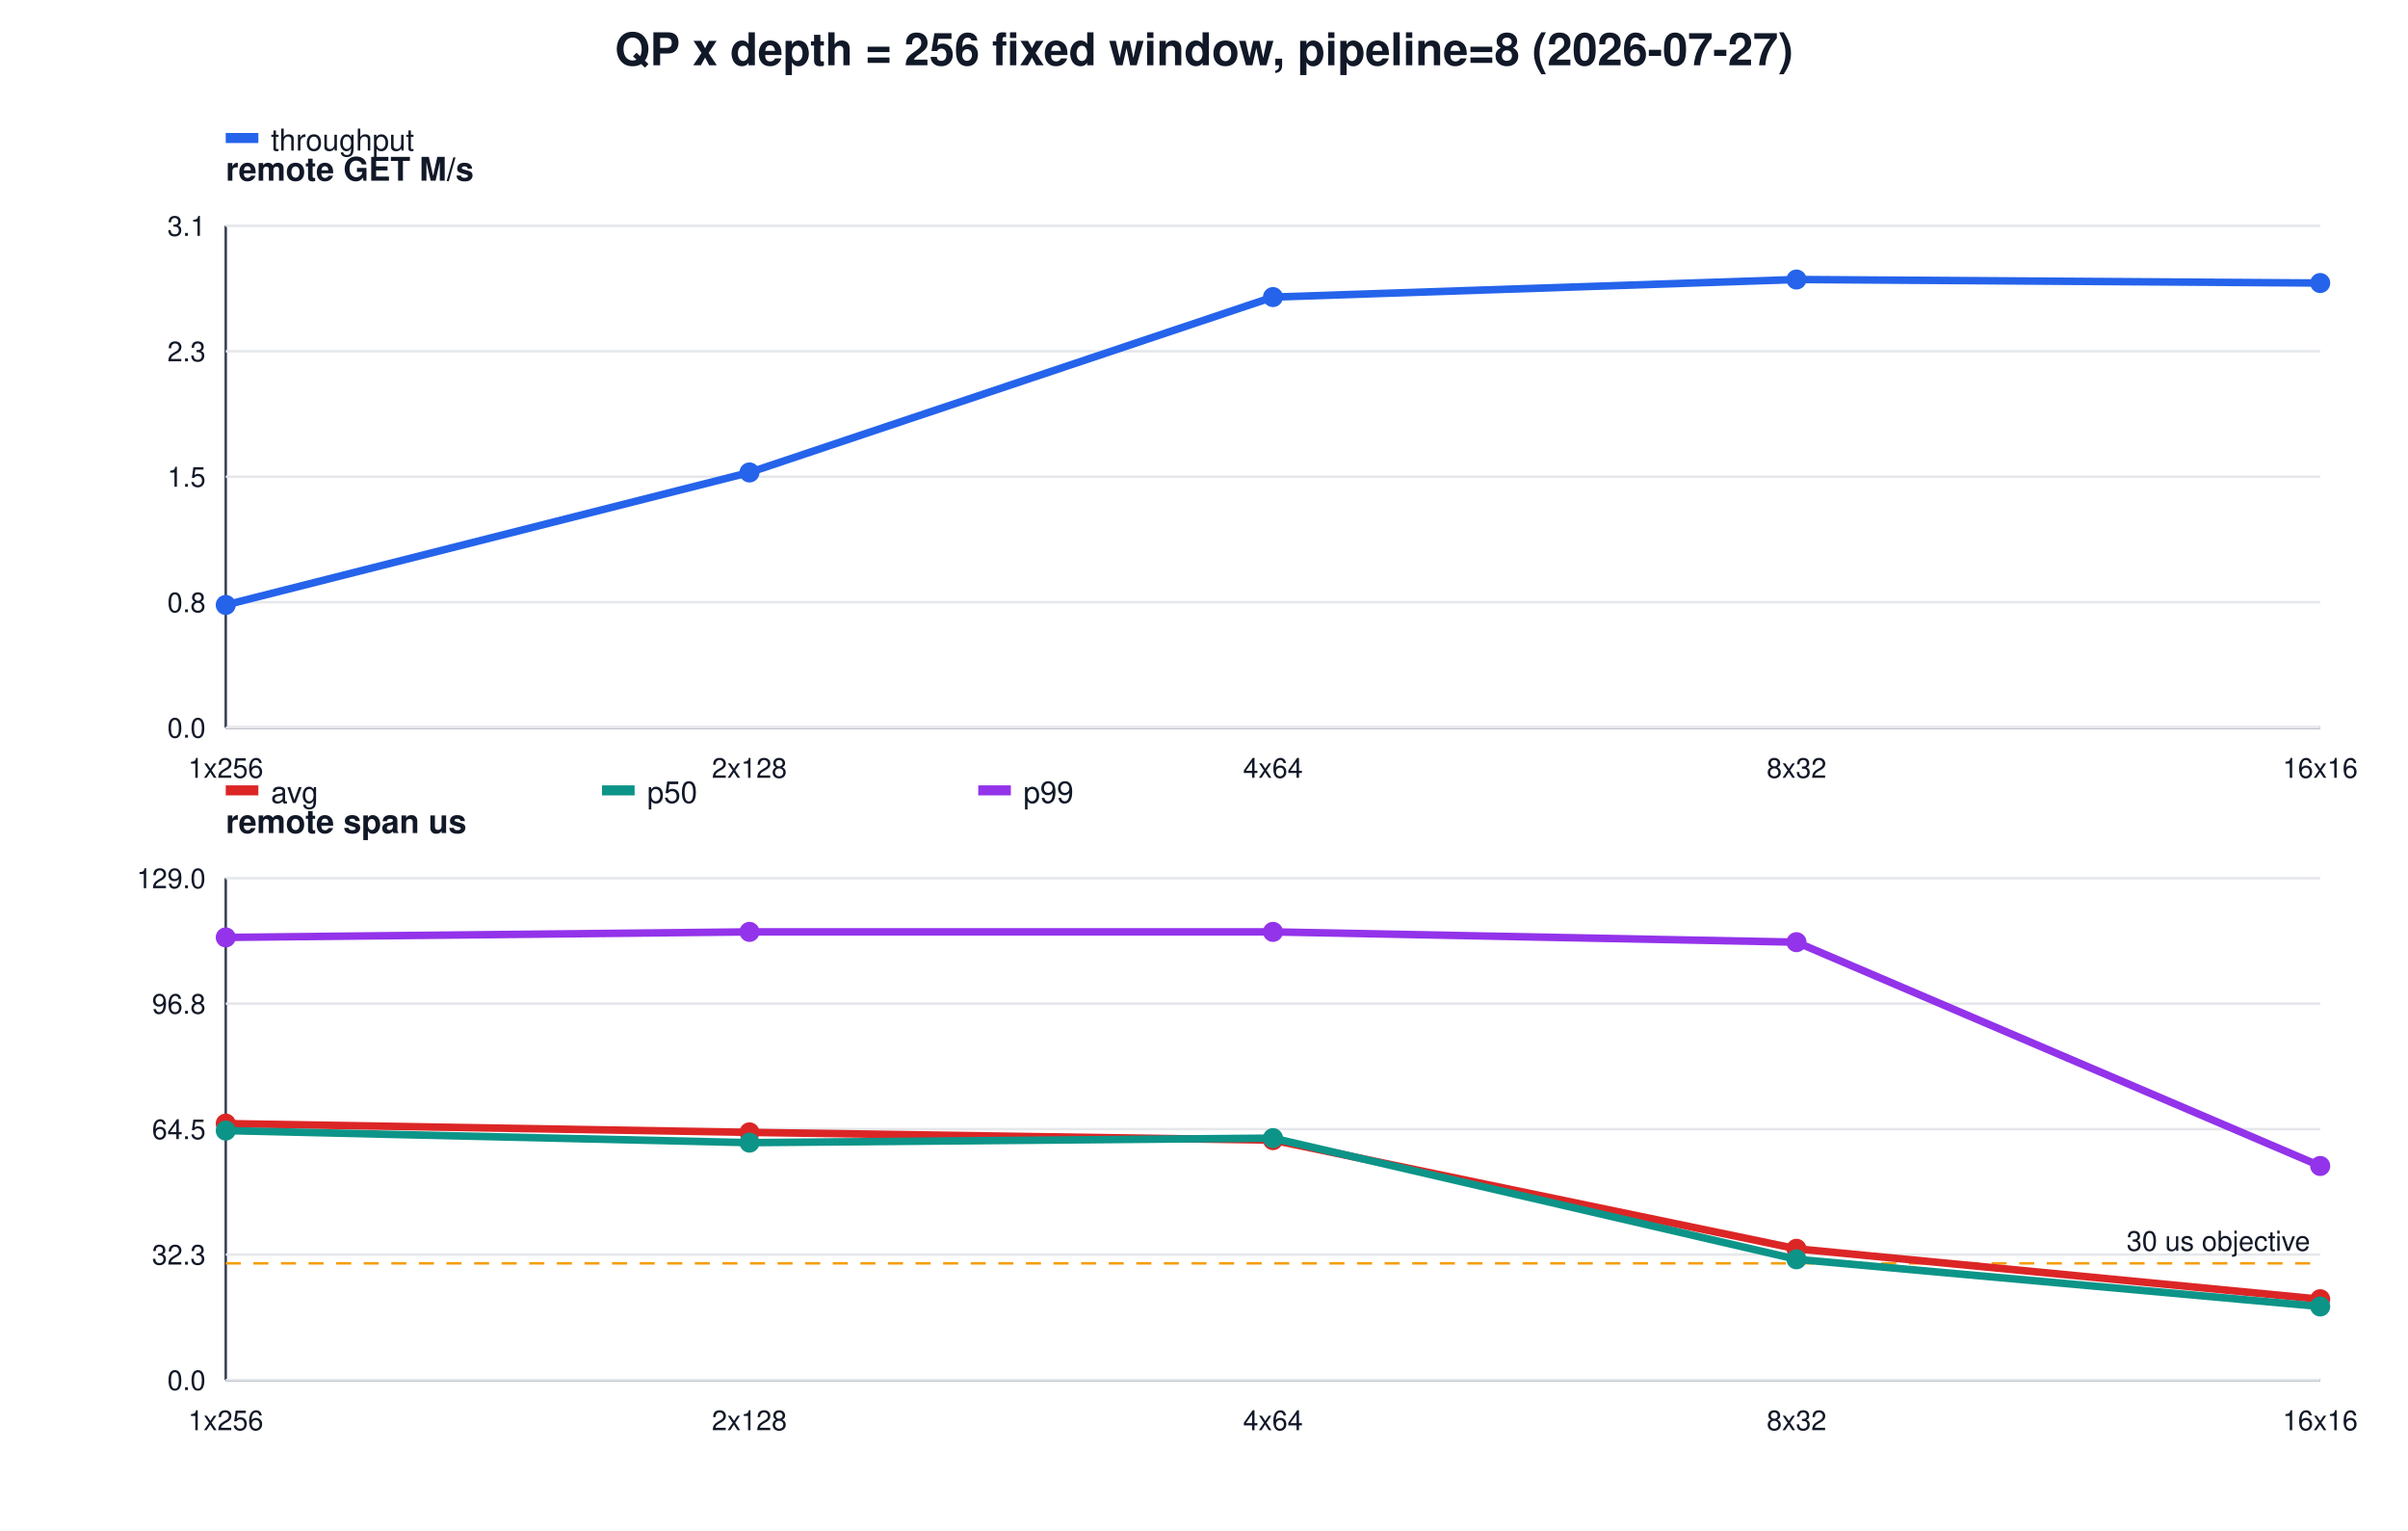
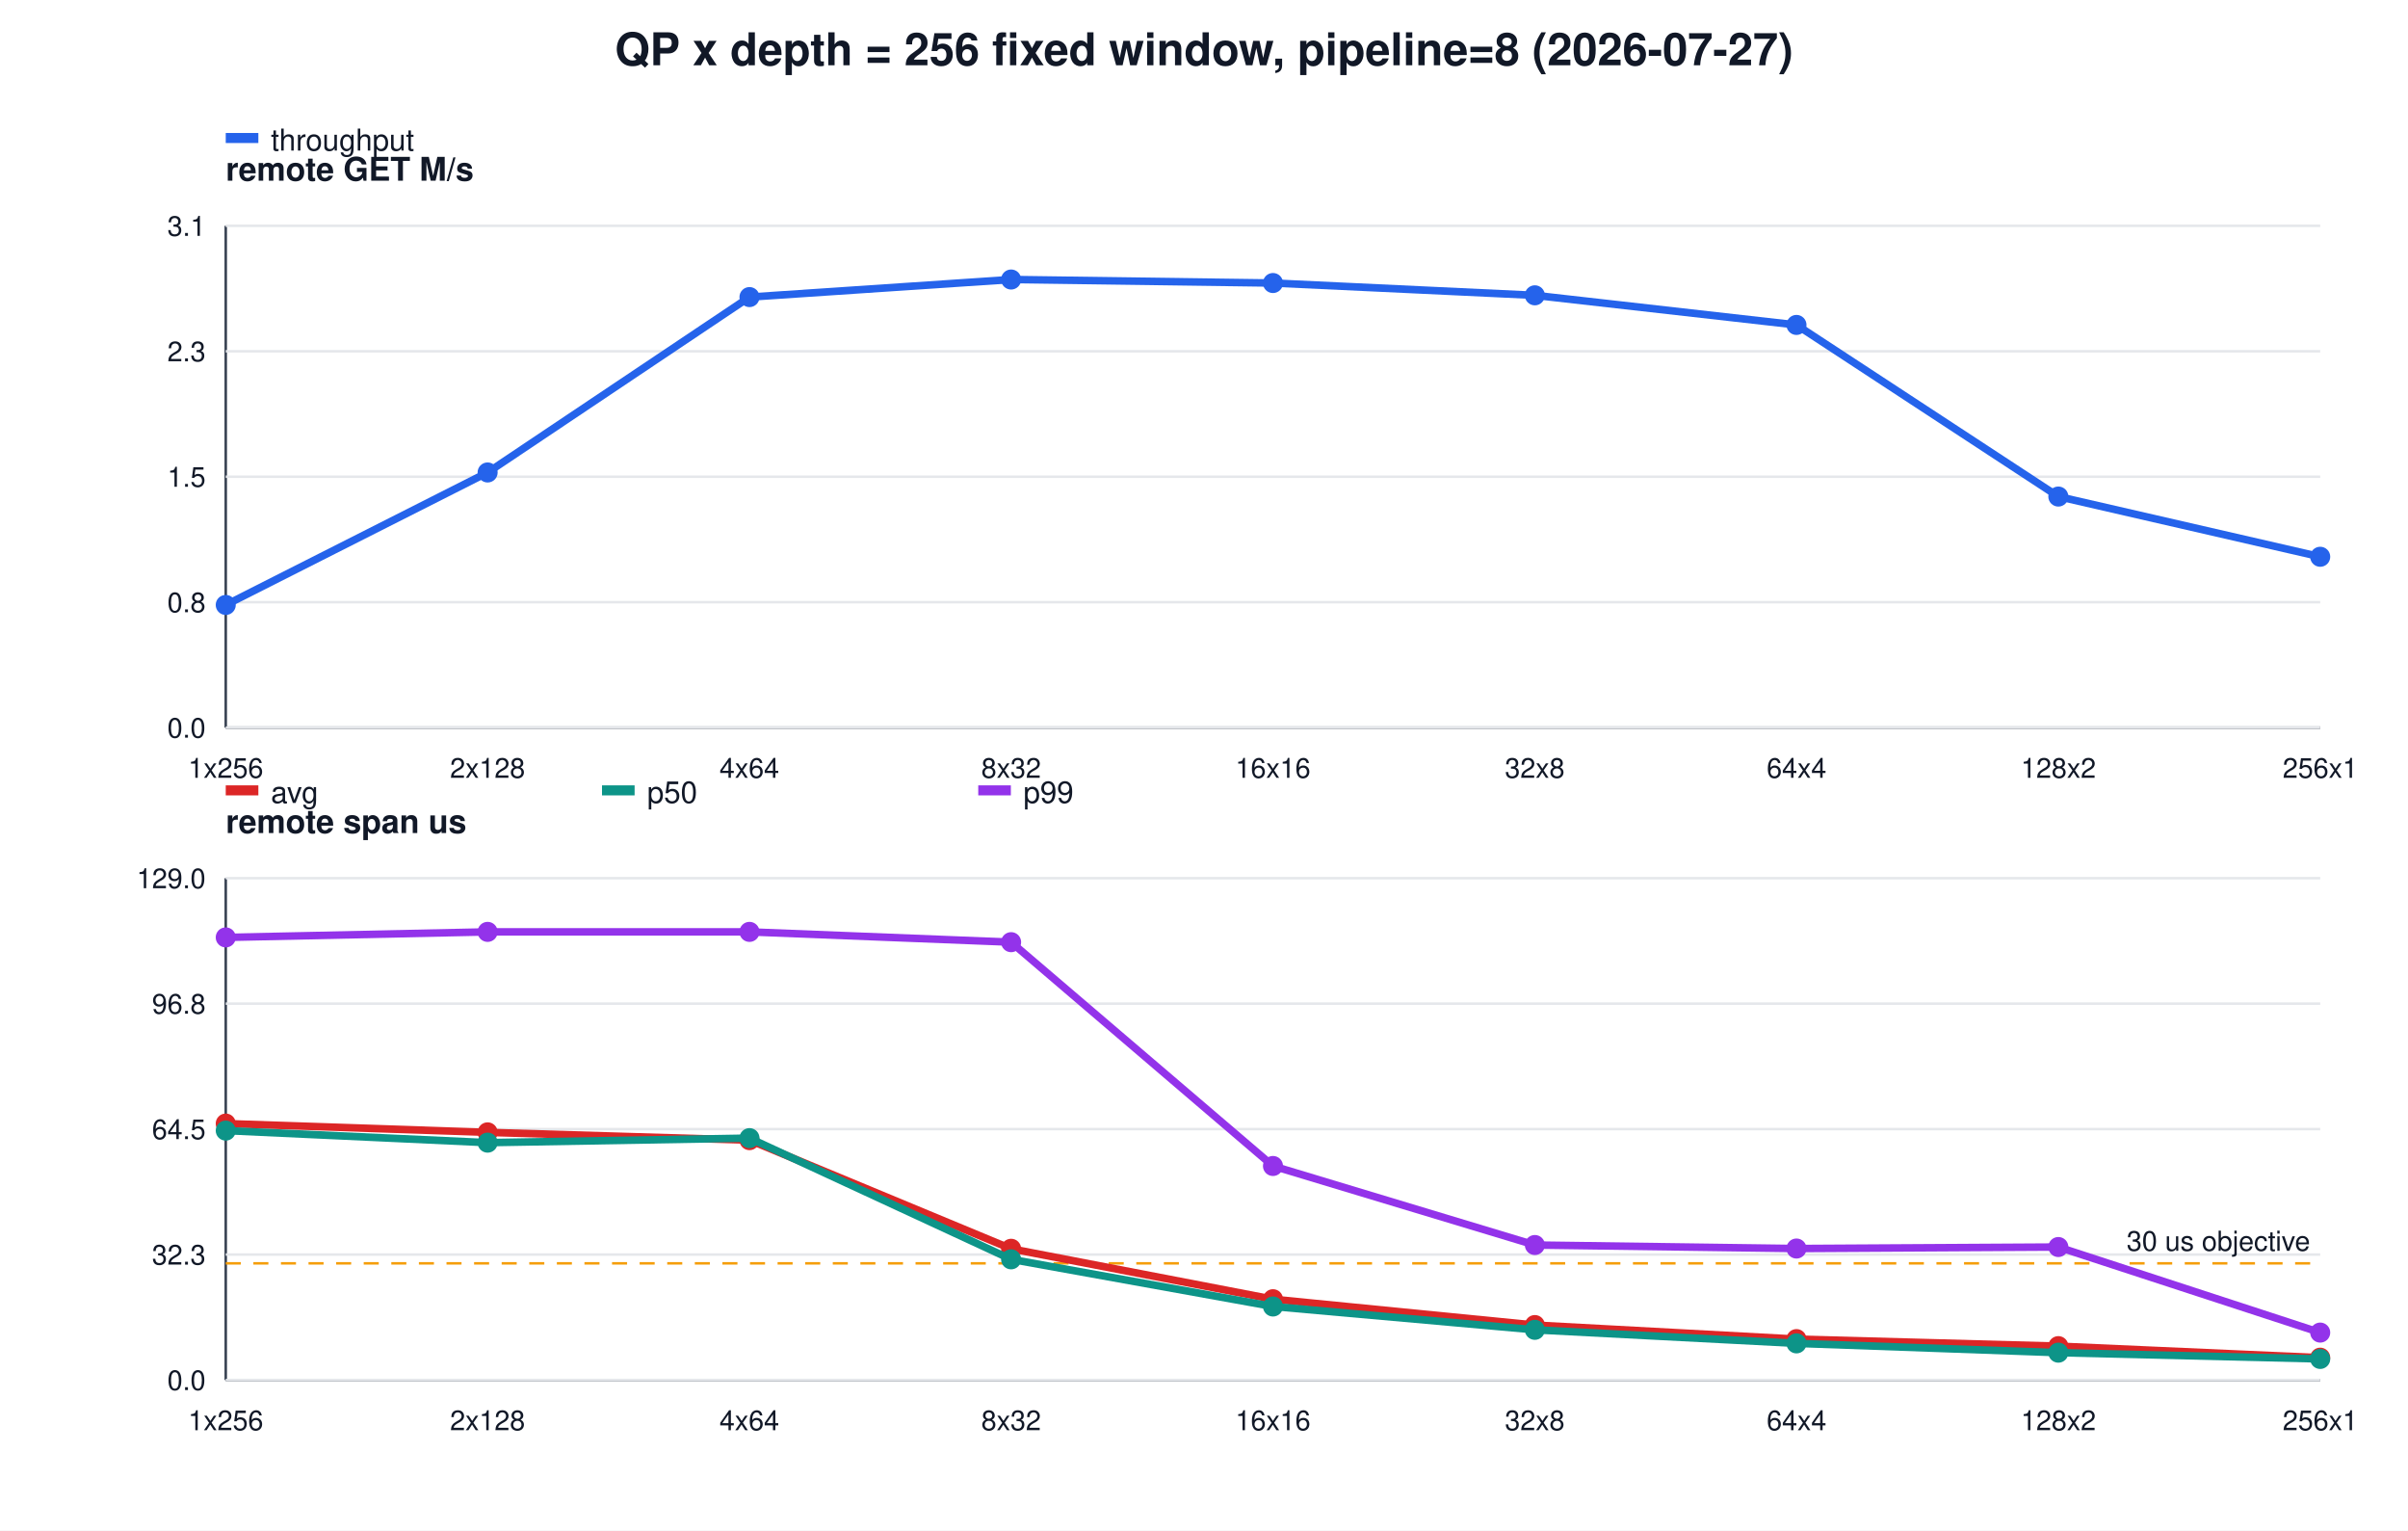
<svg xmlns="http://www.w3.org/2000/svg" width="960" height="610" viewBox="0 0 960 610" font-family="Helvetica, Arial, sans-serif">
  <rect width="960" height="610" fill="white" />
  <text x="480.0" y="26" font-size="18" text-anchor="middle" font-weight="bold" fill="#111827">QP x depth = 256 fixed window, pipeline=8 (2026-07-27)</text>
  <text x="90" y="72" font-size="13" text-anchor="start" font-weight="bold" fill="#111827">remote GET M/s</text>
  <line x1="90" y1="90" x2="90" y2="290" stroke="#374151" />
  <line x1="90" y1="290" x2="925" y2="290" stroke="#374151" />
  <line x1="90" y1="290.0" x2="925" y2="290.0" stroke="#e5e7eb" />
  <text x="82" y="294.0" font-size="11" text-anchor="end" font-weight="normal" fill="#111827">0.0</text>
  <line x1="90" y1="240.0" x2="925" y2="240.0" stroke="#e5e7eb" />
  <text x="82" y="244.0" font-size="11" text-anchor="end" font-weight="normal" fill="#111827">0.8</text>
  <line x1="90" y1="190.0" x2="925" y2="190.0" stroke="#e5e7eb" />
  <text x="82" y="194.0" font-size="11" text-anchor="end" font-weight="normal" fill="#111827">1.5</text>
  <line x1="90" y1="140.0" x2="925" y2="140.0" stroke="#e5e7eb" />
  <text x="82" y="144.0" font-size="11" text-anchor="end" font-weight="normal" fill="#111827">2.3</text>
  <line x1="90" y1="90.0" x2="925" y2="90.0" stroke="#e5e7eb" />
  <text x="82" y="94.0" font-size="11" text-anchor="end" font-weight="normal" fill="#111827">3.1</text>
  <text x="90.0" y="310" font-size="11" text-anchor="middle" font-weight="normal" fill="#111827">1x256</text>
-   <text x="298.75" y="310" font-size="11" text-anchor="middle" font-weight="normal" fill="#111827">2x128</text>
-   <text x="507.5" y="310" font-size="11" text-anchor="middle" font-weight="normal" fill="#111827">4x64</text>
-   <text x="716.25" y="310" font-size="11" text-anchor="middle" font-weight="normal" fill="#111827">8x32</text>
-   <text x="925.0" y="310" font-size="11" text-anchor="middle" font-weight="normal" fill="#111827">16x16</text>
-   <polyline points="90.0,241.1 298.8,188.3 507.5,118.4 716.2,111.4 925.0,112.8" fill="none" stroke="#2563eb" stroke-width="3" />
+   <text x="194.375" y="310" font-size="11" text-anchor="middle" font-weight="normal" fill="#111827">2x128</text>
+   <text x="298.75" y="310" font-size="11" text-anchor="middle" font-weight="normal" fill="#111827">4x64</text>
+   <text x="403.125" y="310" font-size="11" text-anchor="middle" font-weight="normal" fill="#111827">8x32</text>
+   <text x="507.5" y="310" font-size="11" text-anchor="middle" font-weight="normal" fill="#111827">16x16</text>
+   <text x="611.875" y="310" font-size="11" text-anchor="middle" font-weight="normal" fill="#111827">32x8</text>
+   <text x="716.25" y="310" font-size="11" text-anchor="middle" font-weight="normal" fill="#111827">64x4</text>
+   <text x="820.625" y="310" font-size="11" text-anchor="middle" font-weight="normal" fill="#111827">128x2</text>
+   <text x="925.0" y="310" font-size="11" text-anchor="middle" font-weight="normal" fill="#111827">256x1</text>
+   <polyline points="90.0,241.1 194.4,188.3 298.8,118.4 403.1,111.4 507.5,112.8 611.9,117.7 716.2,129.5 820.6,197.9 925.0,221.9" fill="none" stroke="#2563eb" stroke-width="3" />
  <circle cx="90.0" cy="241.1" r="4" fill="#2563eb" />
-   <circle cx="298.8" cy="188.3" r="4" fill="#2563eb" />
-   <circle cx="507.5" cy="118.4" r="4" fill="#2563eb" />
-   <circle cx="716.2" cy="111.4" r="4" fill="#2563eb" />
-   <circle cx="925.0" cy="112.8" r="4" fill="#2563eb" />
+   <circle cx="194.4" cy="188.3" r="4" fill="#2563eb" />
+   <circle cx="298.8" cy="118.4" r="4" fill="#2563eb" />
+   <circle cx="403.1" cy="111.4" r="4" fill="#2563eb" />
+   <circle cx="507.5" cy="112.8" r="4" fill="#2563eb" />
+   <circle cx="611.9" cy="117.7" r="4" fill="#2563eb" />
+   <circle cx="716.2" cy="129.5" r="4" fill="#2563eb" />
+   <circle cx="820.6" cy="197.9" r="4" fill="#2563eb" />
+   <circle cx="925.0" cy="221.9" r="4" fill="#2563eb" />
  <rect x="90" y="53" width="13" height="4" fill="#2563eb" />
  <text x="108" y="60" font-size="12" text-anchor="start" font-weight="normal" fill="#111827">throughput</text>
  <text x="90" y="332" font-size="13" text-anchor="start" font-weight="bold" fill="#111827">remote span us</text>
  <line x1="90" y1="350" x2="90" y2="550" stroke="#374151" />
  <line x1="90" y1="550" x2="925" y2="550" stroke="#374151" />
  <line x1="90" y1="550.0" x2="925" y2="550.0" stroke="#e5e7eb" />
  <text x="82" y="554.0" font-size="11" text-anchor="end" font-weight="normal" fill="#111827">0.0</text>
  <line x1="90" y1="500.0" x2="925" y2="500.0" stroke="#e5e7eb" />
  <text x="82" y="504.0" font-size="11" text-anchor="end" font-weight="normal" fill="#111827">32.3</text>
  <line x1="90" y1="450.0" x2="925" y2="450.0" stroke="#e5e7eb" />
  <text x="82" y="454.0" font-size="11" text-anchor="end" font-weight="normal" fill="#111827">64.5</text>
  <line x1="90" y1="400.0" x2="925" y2="400.0" stroke="#e5e7eb" />
  <text x="82" y="404.0" font-size="11" text-anchor="end" font-weight="normal" fill="#111827">96.8</text>
  <line x1="90" y1="350.0" x2="925" y2="350.0" stroke="#e5e7eb" />
  <text x="82" y="354.0" font-size="11" text-anchor="end" font-weight="normal" fill="#111827">129.0</text>
  <line x1="90" y1="503.5" x2="925" y2="503.5" stroke="#f59e0b" stroke-dasharray="6 5" />
  <text x="921" y="498.497" font-size="11" text-anchor="end" font-weight="normal" fill="#111827">30 us objective</text>
  <text x="90.0" y="570" font-size="11" text-anchor="middle" font-weight="normal" fill="#111827">1x256</text>
-   <text x="298.75" y="570" font-size="11" text-anchor="middle" font-weight="normal" fill="#111827">2x128</text>
-   <text x="507.5" y="570" font-size="11" text-anchor="middle" font-weight="normal" fill="#111827">4x64</text>
-   <text x="716.25" y="570" font-size="11" text-anchor="middle" font-weight="normal" fill="#111827">8x32</text>
-   <text x="925.0" y="570" font-size="11" text-anchor="middle" font-weight="normal" fill="#111827">16x16</text>
-   <polyline points="90.0,447.8 298.8,451.3 507.5,454.4 716.2,497.7 925.0,517.8" fill="none" stroke="#dc2626" stroke-width="3" />
+   <text x="194.375" y="570" font-size="11" text-anchor="middle" font-weight="normal" fill="#111827">2x128</text>
+   <text x="298.75" y="570" font-size="11" text-anchor="middle" font-weight="normal" fill="#111827">4x64</text>
+   <text x="403.125" y="570" font-size="11" text-anchor="middle" font-weight="normal" fill="#111827">8x32</text>
+   <text x="507.5" y="570" font-size="11" text-anchor="middle" font-weight="normal" fill="#111827">16x16</text>
+   <text x="611.875" y="570" font-size="11" text-anchor="middle" font-weight="normal" fill="#111827">32x8</text>
+   <text x="716.25" y="570" font-size="11" text-anchor="middle" font-weight="normal" fill="#111827">64x4</text>
+   <text x="820.625" y="570" font-size="11" text-anchor="middle" font-weight="normal" fill="#111827">128x2</text>
+   <text x="925.0" y="570" font-size="11" text-anchor="middle" font-weight="normal" fill="#111827">256x1</text>
+   <polyline points="90.0,447.8 194.4,451.3 298.8,454.4 403.1,497.7 507.5,517.8 611.9,528.1 716.2,533.7 820.6,536.5 925.0,541.1" fill="none" stroke="#dc2626" stroke-width="3" />
  <circle cx="90.0" cy="447.8" r="4" fill="#dc2626" />
-   <circle cx="298.8" cy="451.3" r="4" fill="#dc2626" />
-   <circle cx="507.5" cy="454.4" r="4" fill="#dc2626" />
-   <circle cx="716.2" cy="497.7" r="4" fill="#dc2626" />
-   <circle cx="925.0" cy="517.8" r="4" fill="#dc2626" />
+   <circle cx="194.4" cy="451.3" r="4" fill="#dc2626" />
+   <circle cx="298.8" cy="454.4" r="4" fill="#dc2626" />
+   <circle cx="403.1" cy="497.7" r="4" fill="#dc2626" />
+   <circle cx="507.5" cy="517.8" r="4" fill="#dc2626" />
+   <circle cx="611.9" cy="528.1" r="4" fill="#dc2626" />
+   <circle cx="716.2" cy="533.7" r="4" fill="#dc2626" />
+   <circle cx="820.6" cy="536.5" r="4" fill="#dc2626" />
+   <circle cx="925.0" cy="541.1" r="4" fill="#dc2626" />
  <rect x="90" y="313" width="13" height="4" fill="#dc2626" />
  <text x="108" y="320" font-size="12" text-anchor="start" font-weight="normal" fill="#111827">avg</text>
-   <polyline points="90.0,450.6 298.8,455.4 507.5,453.6 716.2,501.9 925.0,520.7" fill="none" stroke="#0d9488" stroke-width="3" />
+   <polyline points="90.0,450.6 194.4,455.4 298.8,453.6 403.1,501.9 507.5,520.7 611.9,530.0 716.2,535.4 820.6,539.1 925.0,541.6" fill="none" stroke="#0d9488" stroke-width="3" />
  <circle cx="90.0" cy="450.6" r="4" fill="#0d9488" />
-   <circle cx="298.8" cy="455.4" r="4" fill="#0d9488" />
-   <circle cx="507.5" cy="453.6" r="4" fill="#0d9488" />
-   <circle cx="716.2" cy="501.9" r="4" fill="#0d9488" />
-   <circle cx="925.0" cy="520.7" r="4" fill="#0d9488" />
+   <circle cx="194.4" cy="455.4" r="4" fill="#0d9488" />
+   <circle cx="298.8" cy="453.6" r="4" fill="#0d9488" />
+   <circle cx="403.1" cy="501.9" r="4" fill="#0d9488" />
+   <circle cx="507.5" cy="520.7" r="4" fill="#0d9488" />
+   <circle cx="611.9" cy="530.0" r="4" fill="#0d9488" />
+   <circle cx="716.2" cy="535.4" r="4" fill="#0d9488" />
+   <circle cx="820.6" cy="539.1" r="4" fill="#0d9488" />
+   <circle cx="925.0" cy="541.6" r="4" fill="#0d9488" />
  <rect x="240" y="313" width="13" height="4" fill="#0d9488" />
  <text x="258" y="320" font-size="12" text-anchor="start" font-weight="normal" fill="#111827">p50</text>
-   <polyline points="90.0,373.6 298.8,371.4 507.5,371.4 716.2,375.5 925.0,464.7" fill="none" stroke="#9333ea" stroke-width="3" />
+   <polyline points="90.0,373.6 194.4,371.4 298.8,371.4 403.1,375.5 507.5,464.7 611.9,496.2 716.2,497.6 820.6,497.0 925.0,531.1" fill="none" stroke="#9333ea" stroke-width="3" />
  <circle cx="90.0" cy="373.6" r="4" fill="#9333ea" />
+   <circle cx="194.4" cy="371.4" r="4" fill="#9333ea" />
  <circle cx="298.8" cy="371.4" r="4" fill="#9333ea" />
-   <circle cx="507.5" cy="371.4" r="4" fill="#9333ea" />
-   <circle cx="716.2" cy="375.5" r="4" fill="#9333ea" />
-   <circle cx="925.0" cy="464.7" r="4" fill="#9333ea" />
+   <circle cx="403.1" cy="375.5" r="4" fill="#9333ea" />
+   <circle cx="507.5" cy="464.7" r="4" fill="#9333ea" />
+   <circle cx="611.9" cy="496.2" r="4" fill="#9333ea" />
+   <circle cx="716.2" cy="497.6" r="4" fill="#9333ea" />
+   <circle cx="820.6" cy="497.0" r="4" fill="#9333ea" />
+   <circle cx="925.0" cy="531.1" r="4" fill="#9333ea" />
  <rect x="390" y="313" width="13" height="4" fill="#9333ea" />
  <text x="408" y="320" font-size="12" text-anchor="start" font-weight="normal" fill="#111827">p99</text>
</svg>
